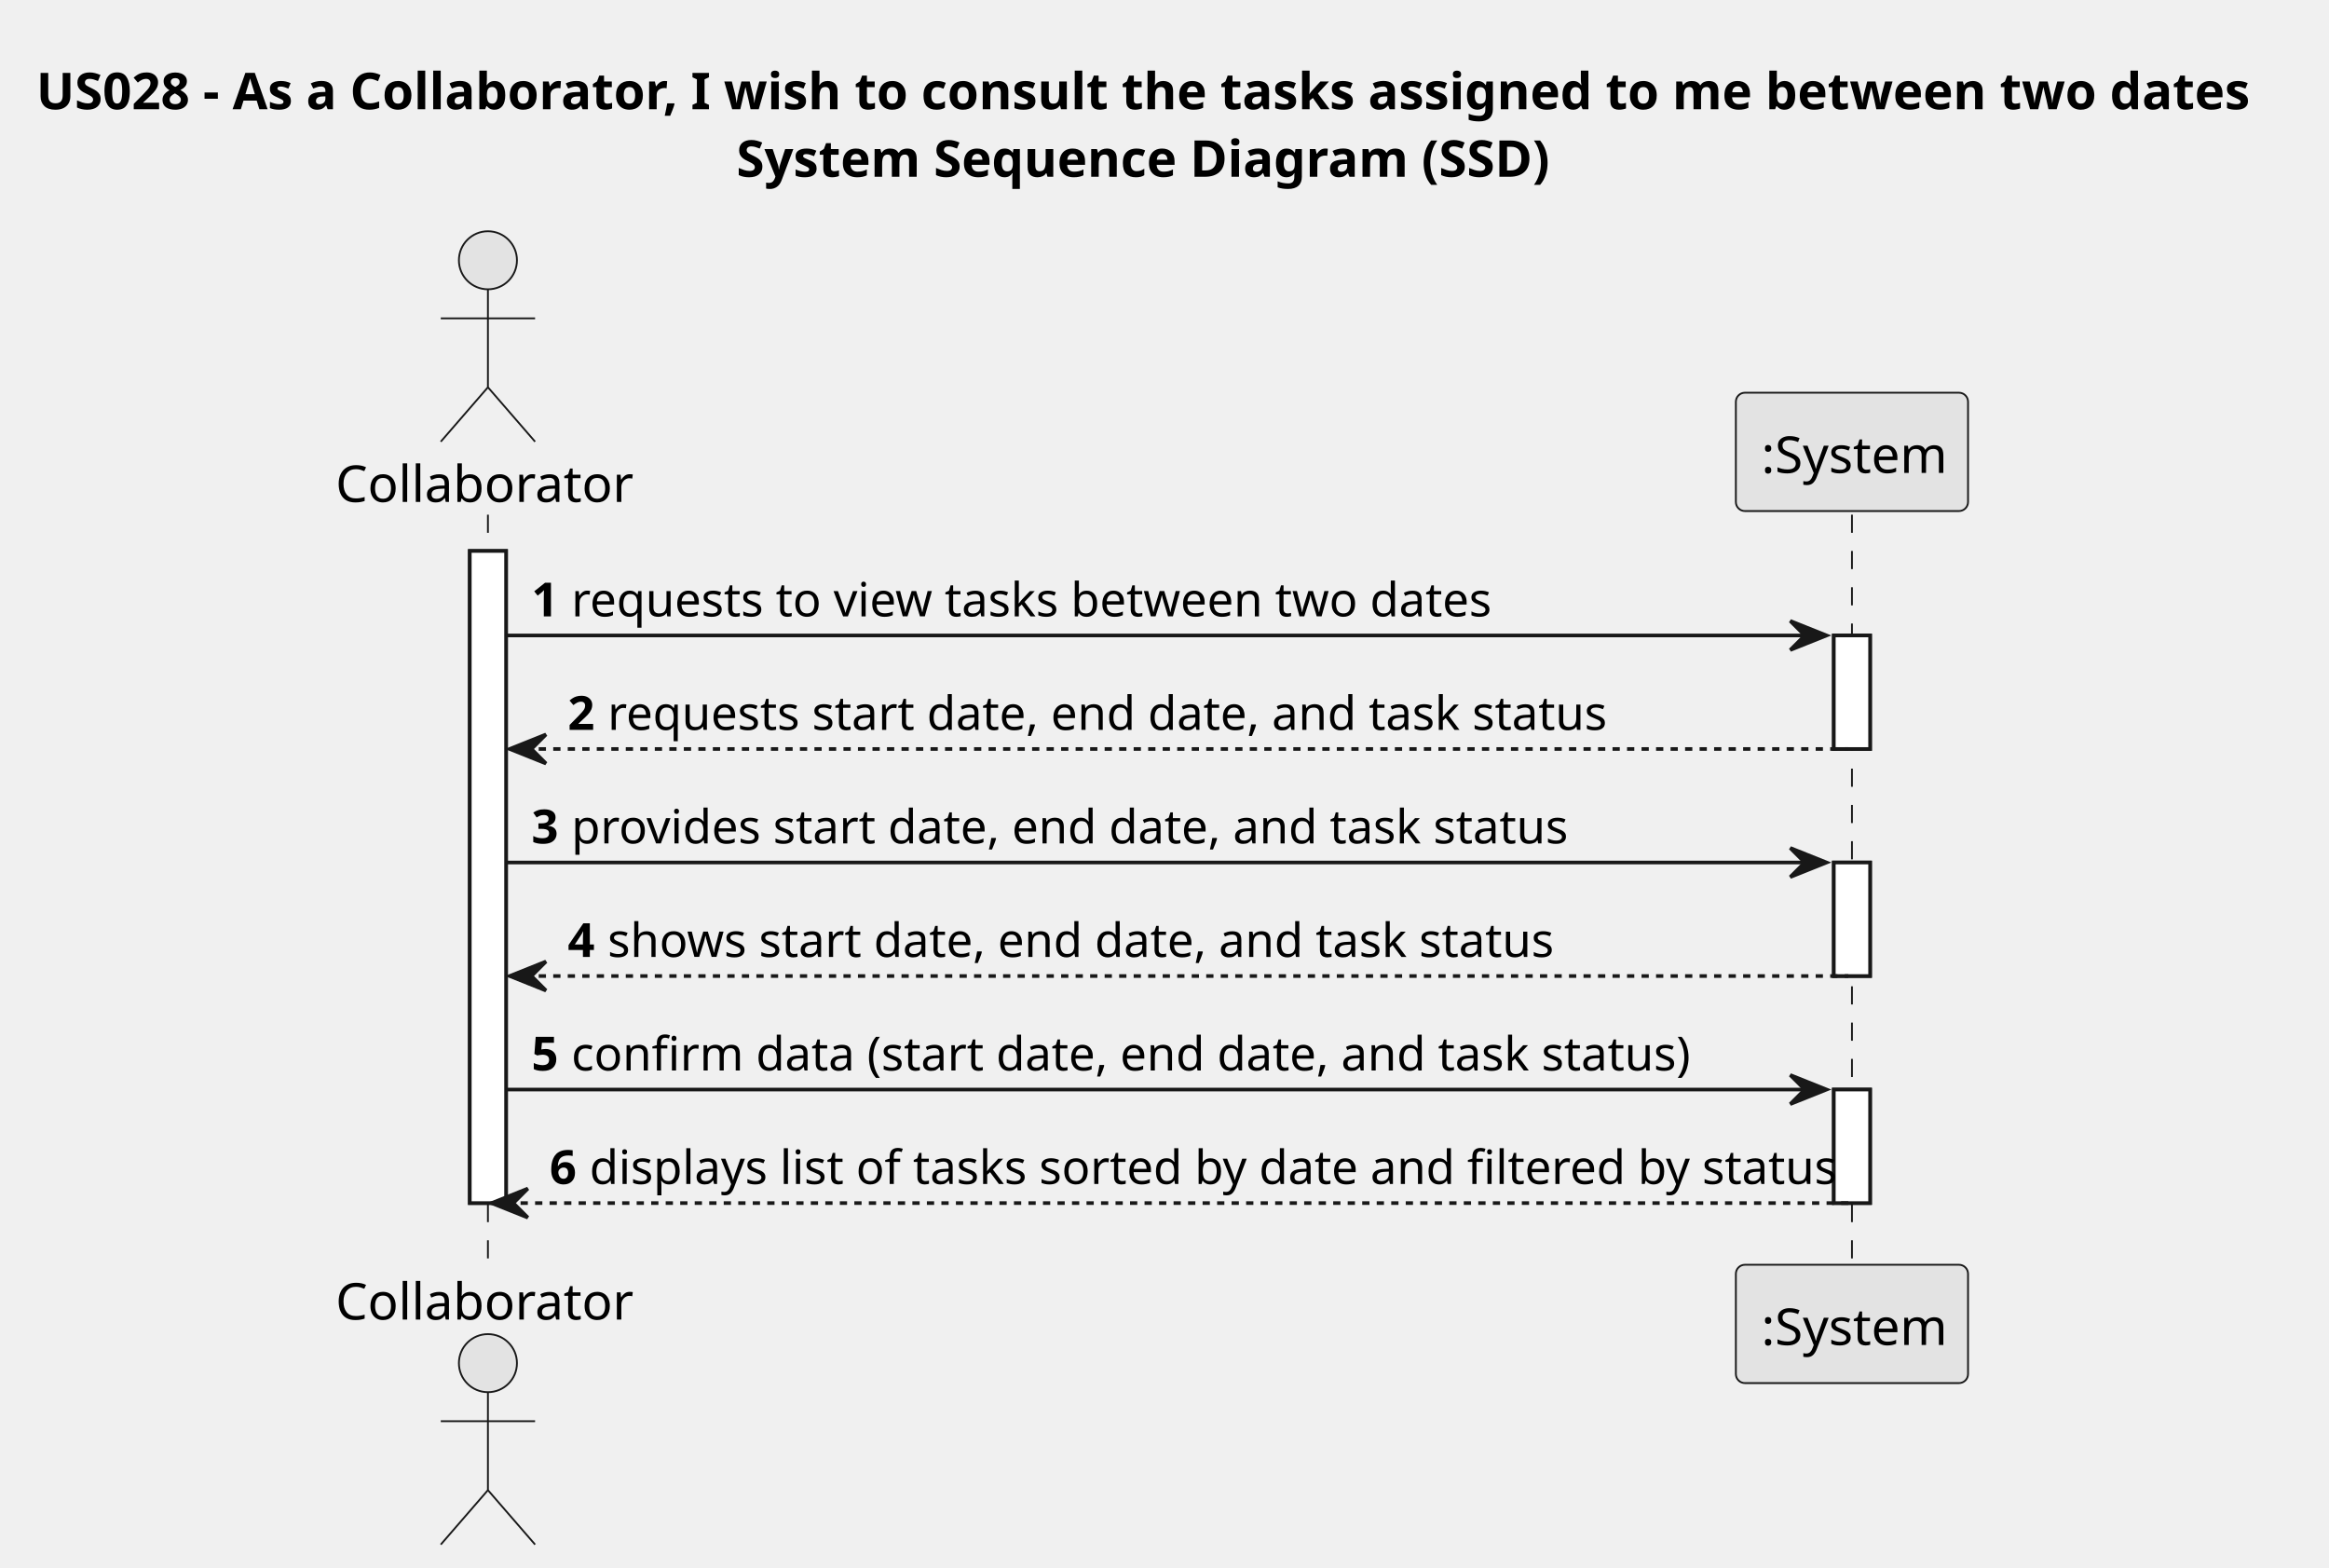
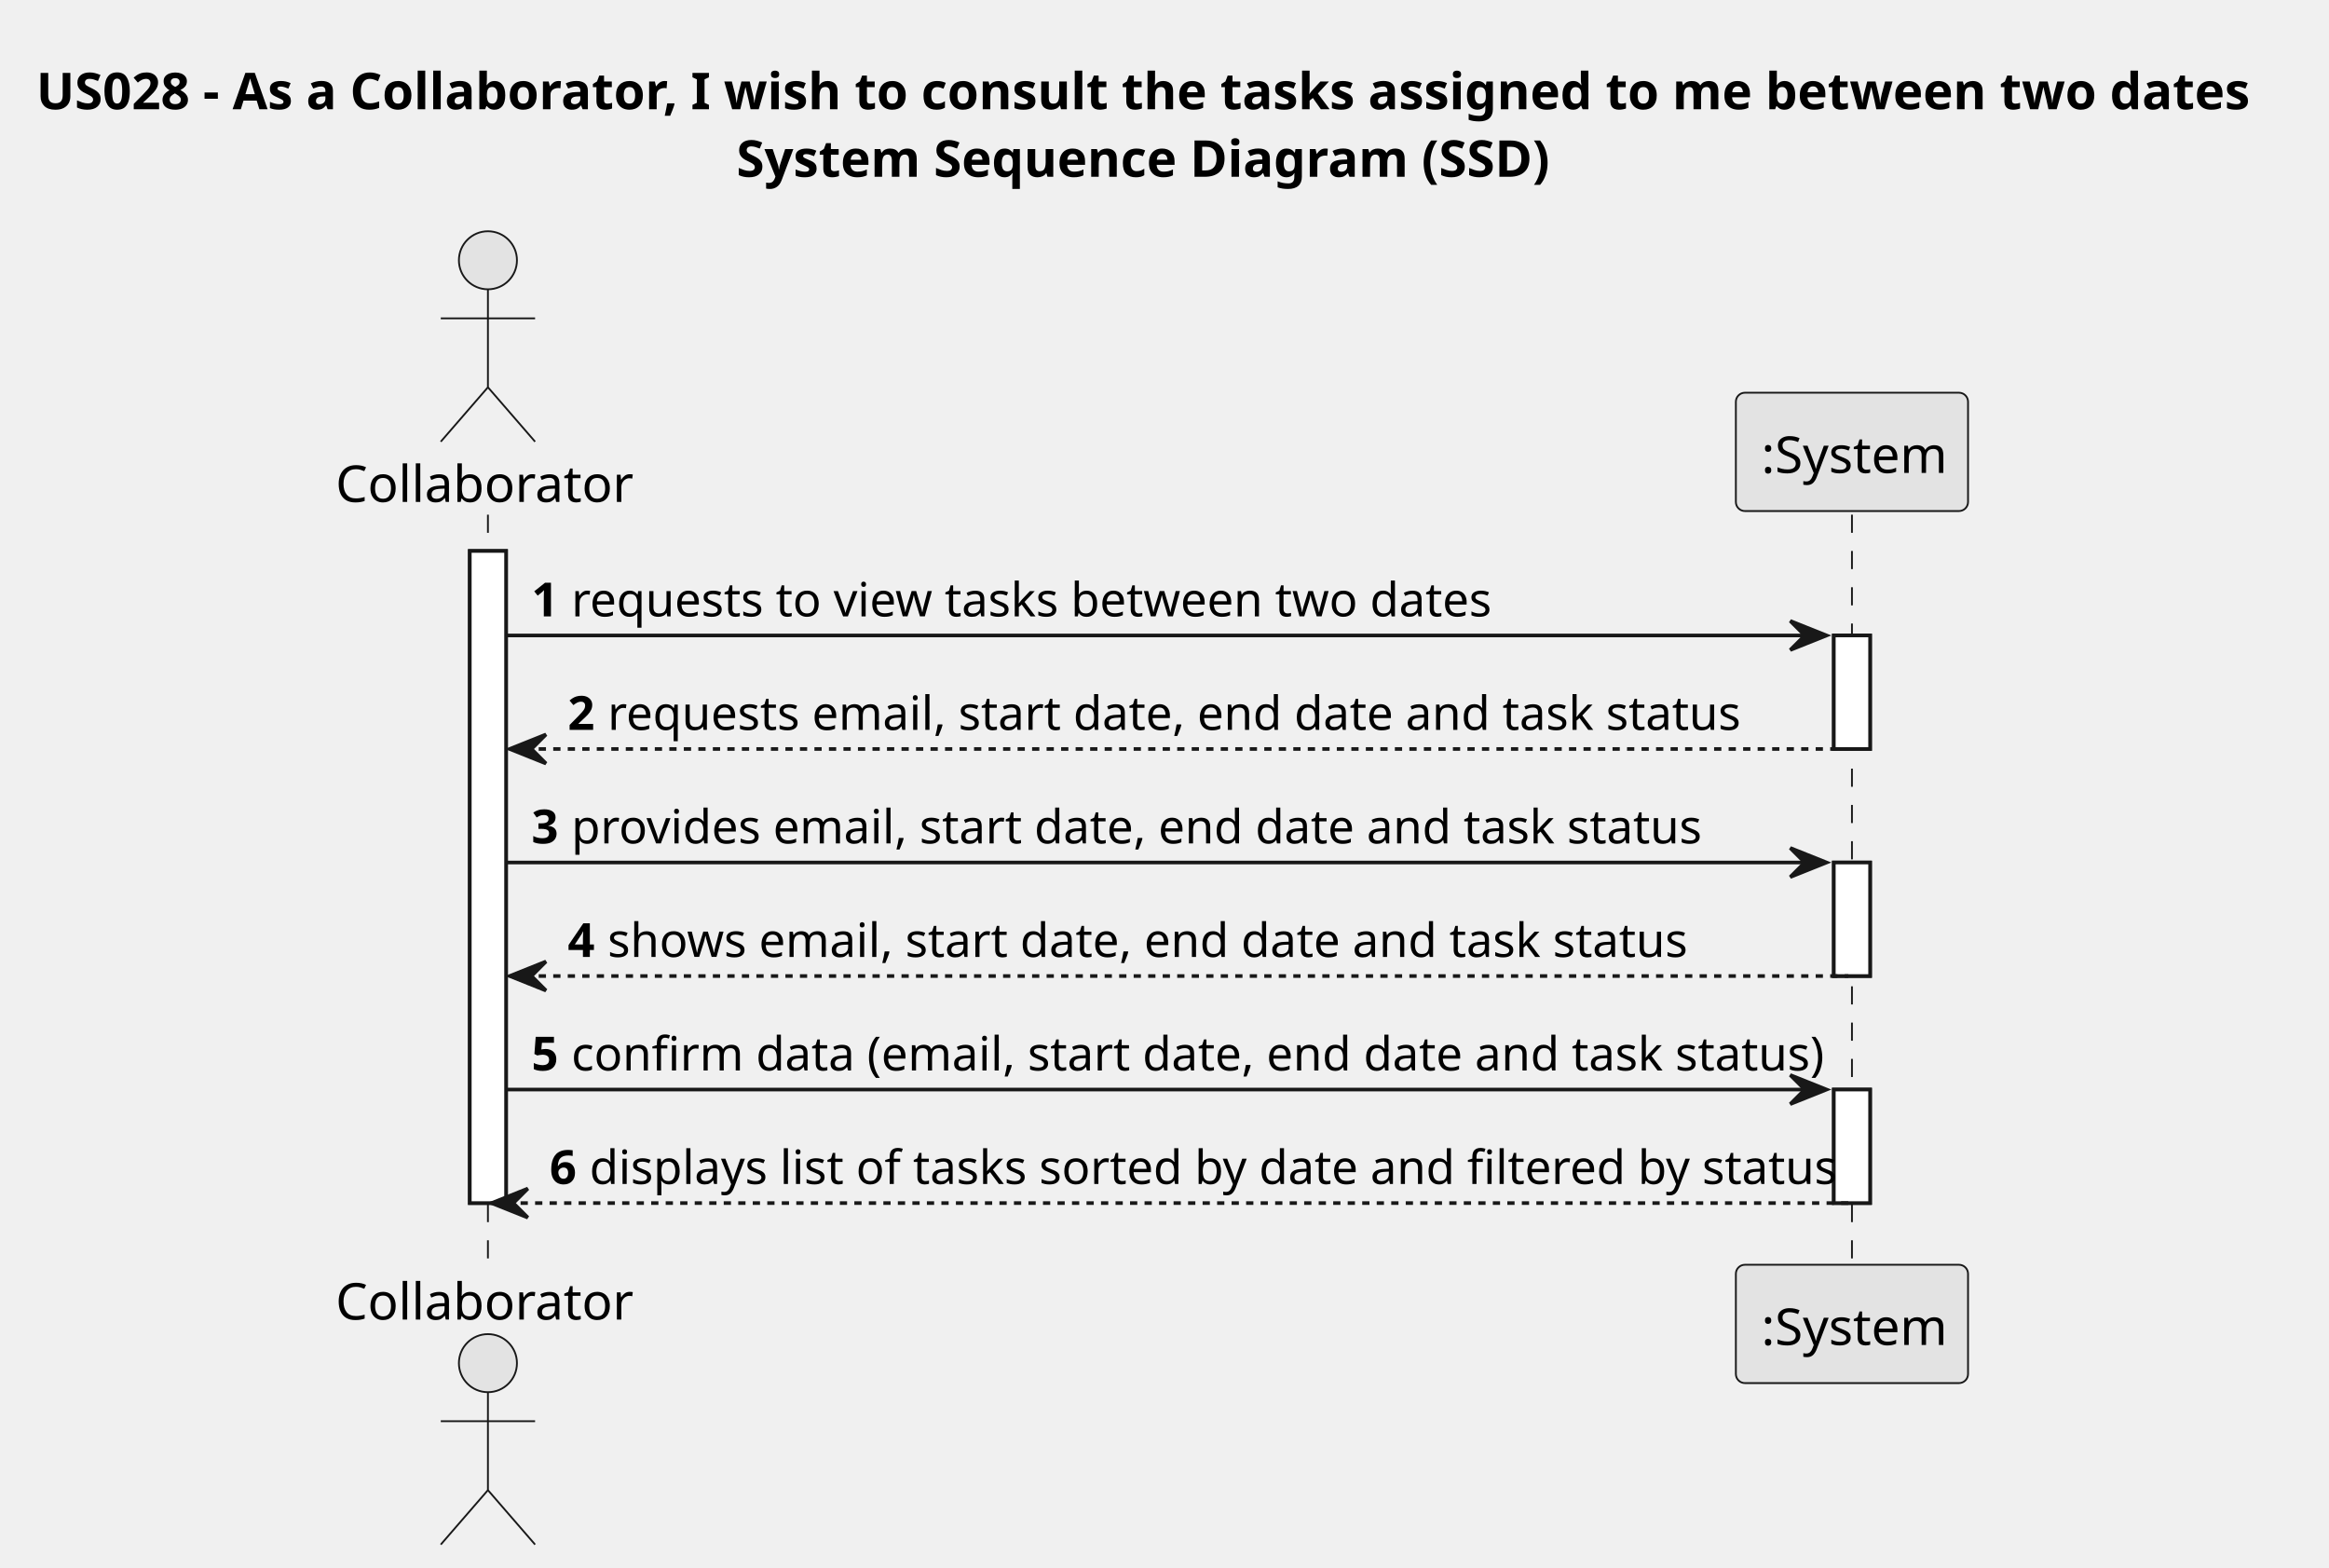
<svg xmlns="http://www.w3.org/2000/svg" contentStyleType="text/css" height="432px" preserveAspectRatio="none" style="width:642px;height:432px;background:#FFFFFF;" version="1.1" viewBox="0 0 642 432" width="642px" zoomAndPan="magnify">
  <defs />
  <g>
    <text fill="#000000" font-family="sans-serif" font-size="14" font-weight="bold" lengthAdjust="spacing" textLength="614" x="10" y="30.107">US028 - As a Collaborator, I wish to consult the tasks assigned to me between two dates</text>
    <text fill="#000000" font-family="sans-serif" font-size="14" font-weight="bold" lengthAdjust="spacing" textLength="228" x="203" y="48.728">System Sequence Diagram (SSD)</text>
    <rect fill="#FFFFFF" height="179.746" style="stroke:#181818;stroke-width:1.0;" width="10" x="129.5" y="151.863" />
    <rect fill="#FFFFFF" height="31.291" style="stroke:#181818;stroke-width:1.0;" width="10" x="505.5" y="175.154" />
    <rect fill="#FFFFFF" height="31.291" style="stroke:#181818;stroke-width:1.0;" width="10" x="505.5" y="237.736" />
    <rect fill="#FFFFFF" height="31.291" style="stroke:#181818;stroke-width:1.0;" width="10" x="505.5" y="300.318" />
    <line style="stroke:#181818;stroke-width:0.5;stroke-dasharray:5.0,5.0;" x1="134.5" x2="134.5" y1="141.863" y2="349.609" />
    <line style="stroke:#181818;stroke-width:0.5;stroke-dasharray:5.0,5.0;" x1="510.5" x2="510.5" y1="141.863" y2="349.609" />
    <text fill="#000000" font-family="sans-serif" font-size="14" lengthAdjust="spacing" textLength="78" x="92.5" y="138.35">Collaborator</text>
    <ellipse cx="134.5" cy="71.742" fill="#E3E3E3" rx="8" ry="8" style="stroke:#181818;stroke-width:0.5;" />
    <path d="M134.5,79.742 L134.5,106.742 M121.5,87.742 L147.5,87.742 M134.5,106.742 L121.5,121.742 M134.5,106.742 L147.5,121.742 " fill="none" style="stroke:#181818;stroke-width:0.5;" />
    <text fill="#000000" font-family="sans-serif" font-size="14" lengthAdjust="spacing" textLength="78" x="92.5" y="363.717">Collaborator</text>
    <ellipse cx="134.5" cy="375.731" fill="#E3E3E3" rx="8" ry="8" style="stroke:#181818;stroke-width:0.5;" />
    <path d="M134.5,383.731 L134.5,410.731 M121.5,391.731 L147.5,391.731 M134.5,410.731 L121.5,425.731 M134.5,410.731 L147.5,425.731 " fill="none" style="stroke:#181818;stroke-width:0.5;" />
    <rect fill="#E3E3E3" height="32.621" rx="2.5" ry="2.5" style="stroke:#181818;stroke-width:0.5;" width="64" x="478.5" y="108.242" />
    <text fill="#000000" font-family="sans-serif" font-size="14" lengthAdjust="spacing" textLength="50" x="485.5" y="130.35">:System</text>
    <rect fill="#E3E3E3" height="32.621" rx="2.5" ry="2.5" style="stroke:#181818;stroke-width:0.5;" width="64" x="478.5" y="348.609" />
    <text fill="#000000" font-family="sans-serif" font-size="14" lengthAdjust="spacing" textLength="50" x="485.5" y="370.717">:System</text>
    <rect fill="#FFFFFF" height="179.746" style="stroke:#181818;stroke-width:1.0;" width="10" x="129.5" y="151.863" />
    <rect fill="#FFFFFF" height="31.291" style="stroke:#181818;stroke-width:1.0;" width="10" x="505.5" y="175.154" />
    <rect fill="#FFFFFF" height="31.291" style="stroke:#181818;stroke-width:1.0;" width="10" x="505.5" y="237.736" />
    <rect fill="#FFFFFF" height="31.291" style="stroke:#181818;stroke-width:1.0;" width="10" x="505.5" y="300.318" />
    <polygon fill="#181818" points="493.5,171.154,503.5,175.154,493.5,179.154,497.5,175.154" style="stroke:#181818;stroke-width:1.0;" />
    <line style="stroke:#181818;stroke-width:1.0;" x1="139.5" x2="499.5" y1="175.154" y2="175.154" />
    <text fill="#000000" font-family="sans-serif" font-size="13" font-weight="bold" lengthAdjust="spacing" textLength="7" x="146.5" y="169.892">1</text>
    <text fill="#000000" font-family="sans-serif" font-size="13" lengthAdjust="spacing" textLength="241" x="157.5" y="169.892">requests to view tasks between two dates</text>
    <polygon fill="#181818" points="150.5,202.445,140.5,206.445,150.5,210.445,146.5,206.445" style="stroke:#181818;stroke-width:1.0;" />
    <line style="stroke:#181818;stroke-width:1.0;stroke-dasharray:2.0,2.0;" x1="144.5" x2="509.5" y1="206.445" y2="206.445" />
    <text fill="#000000" font-family="sans-serif" font-size="13" font-weight="bold" lengthAdjust="spacing" textLength="7" x="156.5" y="201.183">2</text>
-     <text fill="#000000" font-family="sans-serif" font-size="13" lengthAdjust="spacing" textLength="265" x="167.5" y="201.183">requests start date, end date, and task status</text>
+     <text fill="#000000" font-family="sans-serif" font-size="13" lengthAdjust="spacing" textLength="300" x="167.5" y="201.183">requests email, start date, end date and task status</text>
    <polygon fill="#181818" points="493.5,233.736,503.5,237.736,493.5,241.736,497.5,237.736" style="stroke:#181818;stroke-width:1.0;" />
    <line style="stroke:#181818;stroke-width:1.0;" x1="139.5" x2="499.5" y1="237.736" y2="237.736" />
    <text fill="#000000" font-family="sans-serif" font-size="13" font-weight="bold" lengthAdjust="spacing" textLength="7" x="146.5" y="232.474">3</text>
-     <text fill="#000000" font-family="sans-serif" font-size="13" lengthAdjust="spacing" textLength="262" x="157.5" y="232.474">provides start date, end date, and task status</text>
+     <text fill="#000000" font-family="sans-serif" font-size="13" lengthAdjust="spacing" textLength="297" x="157.5" y="232.474">provides email, start date, end date and task status</text>
    <polygon fill="#181818" points="150.5,265.027,140.5,269.027,150.5,273.027,146.5,269.027" style="stroke:#181818;stroke-width:1.0;" />
    <line style="stroke:#181818;stroke-width:1.0;stroke-dasharray:2.0,2.0;" x1="144.5" x2="509.5" y1="269.027" y2="269.027" />
    <text fill="#000000" font-family="sans-serif" font-size="13" font-weight="bold" lengthAdjust="spacing" textLength="7" x="156.5" y="263.765">4</text>
-     <text fill="#000000" font-family="sans-serif" font-size="13" lengthAdjust="spacing" textLength="252" x="167.5" y="263.765">shows start date, end date, and task status</text>
+     <text fill="#000000" font-family="sans-serif" font-size="13" lengthAdjust="spacing" textLength="287" x="167.5" y="263.765">shows email, start date, end date and task status</text>
    <polygon fill="#181818" points="493.5,296.318,503.5,300.318,493.5,304.318,497.5,300.318" style="stroke:#181818;stroke-width:1.0;" />
    <line style="stroke:#181818;stroke-width:1.0;" x1="139.5" x2="499.5" y1="300.318" y2="300.318" />
    <text fill="#000000" font-family="sans-serif" font-size="13" font-weight="bold" lengthAdjust="spacing" textLength="7" x="146.5" y="295.056">5</text>
-     <text fill="#000000" font-family="sans-serif" font-size="13" lengthAdjust="spacing" textLength="294" x="157.5" y="295.056">confirm data (start date, end date, and task status)</text>
+     <text fill="#000000" font-family="sans-serif" font-size="13" lengthAdjust="spacing" textLength="329" x="157.5" y="295.056">confirm data (email, start date, end date and task status)</text>
    <polygon fill="#181818" points="145.5,327.609,135.5,331.609,145.5,335.609,141.5,331.609" style="stroke:#181818;stroke-width:1.0;" />
    <line style="stroke:#181818;stroke-width:1.0;stroke-dasharray:2.0,2.0;" x1="139.5" x2="509.5" y1="331.609" y2="331.609" />
    <text fill="#000000" font-family="sans-serif" font-size="13" font-weight="bold" lengthAdjust="spacing" textLength="7" x="151.5" y="326.347">6</text>
    <text fill="#000000" font-family="sans-serif" font-size="13" lengthAdjust="spacing" textLength="331" x="162.5" y="326.347">displays list of tasks sorted by date and filtered by status</text>
  </g>
</svg>
